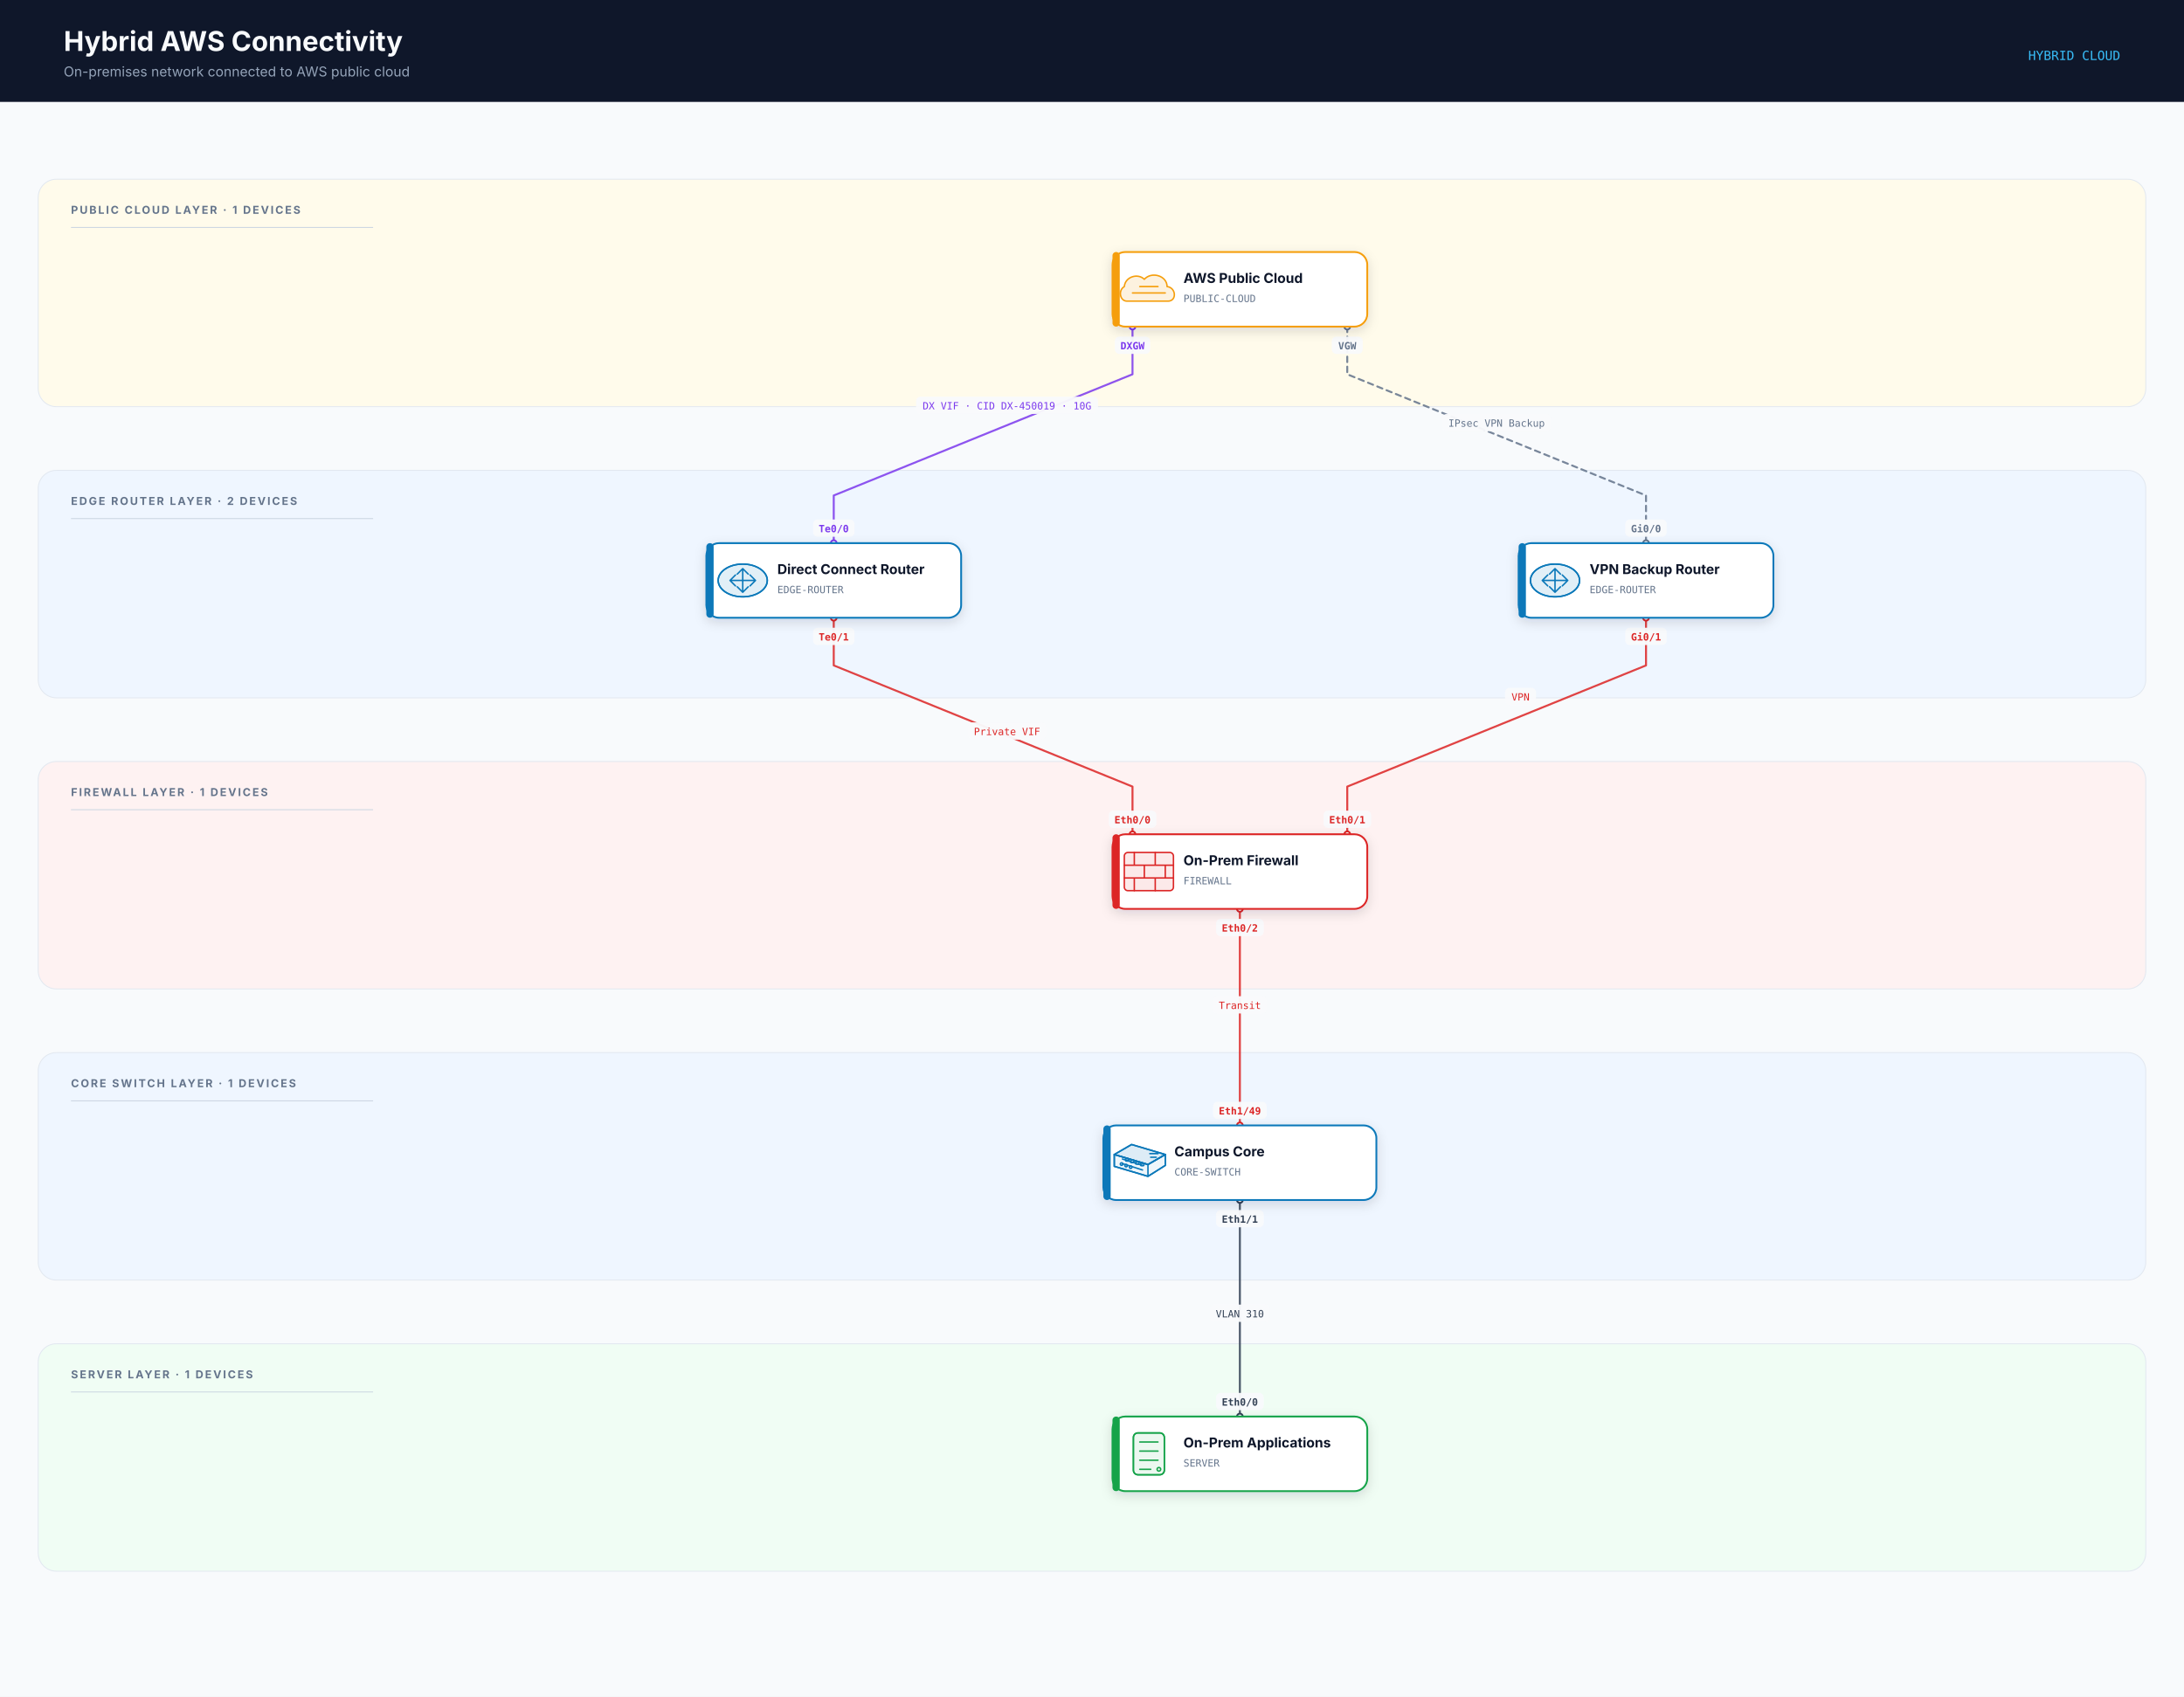
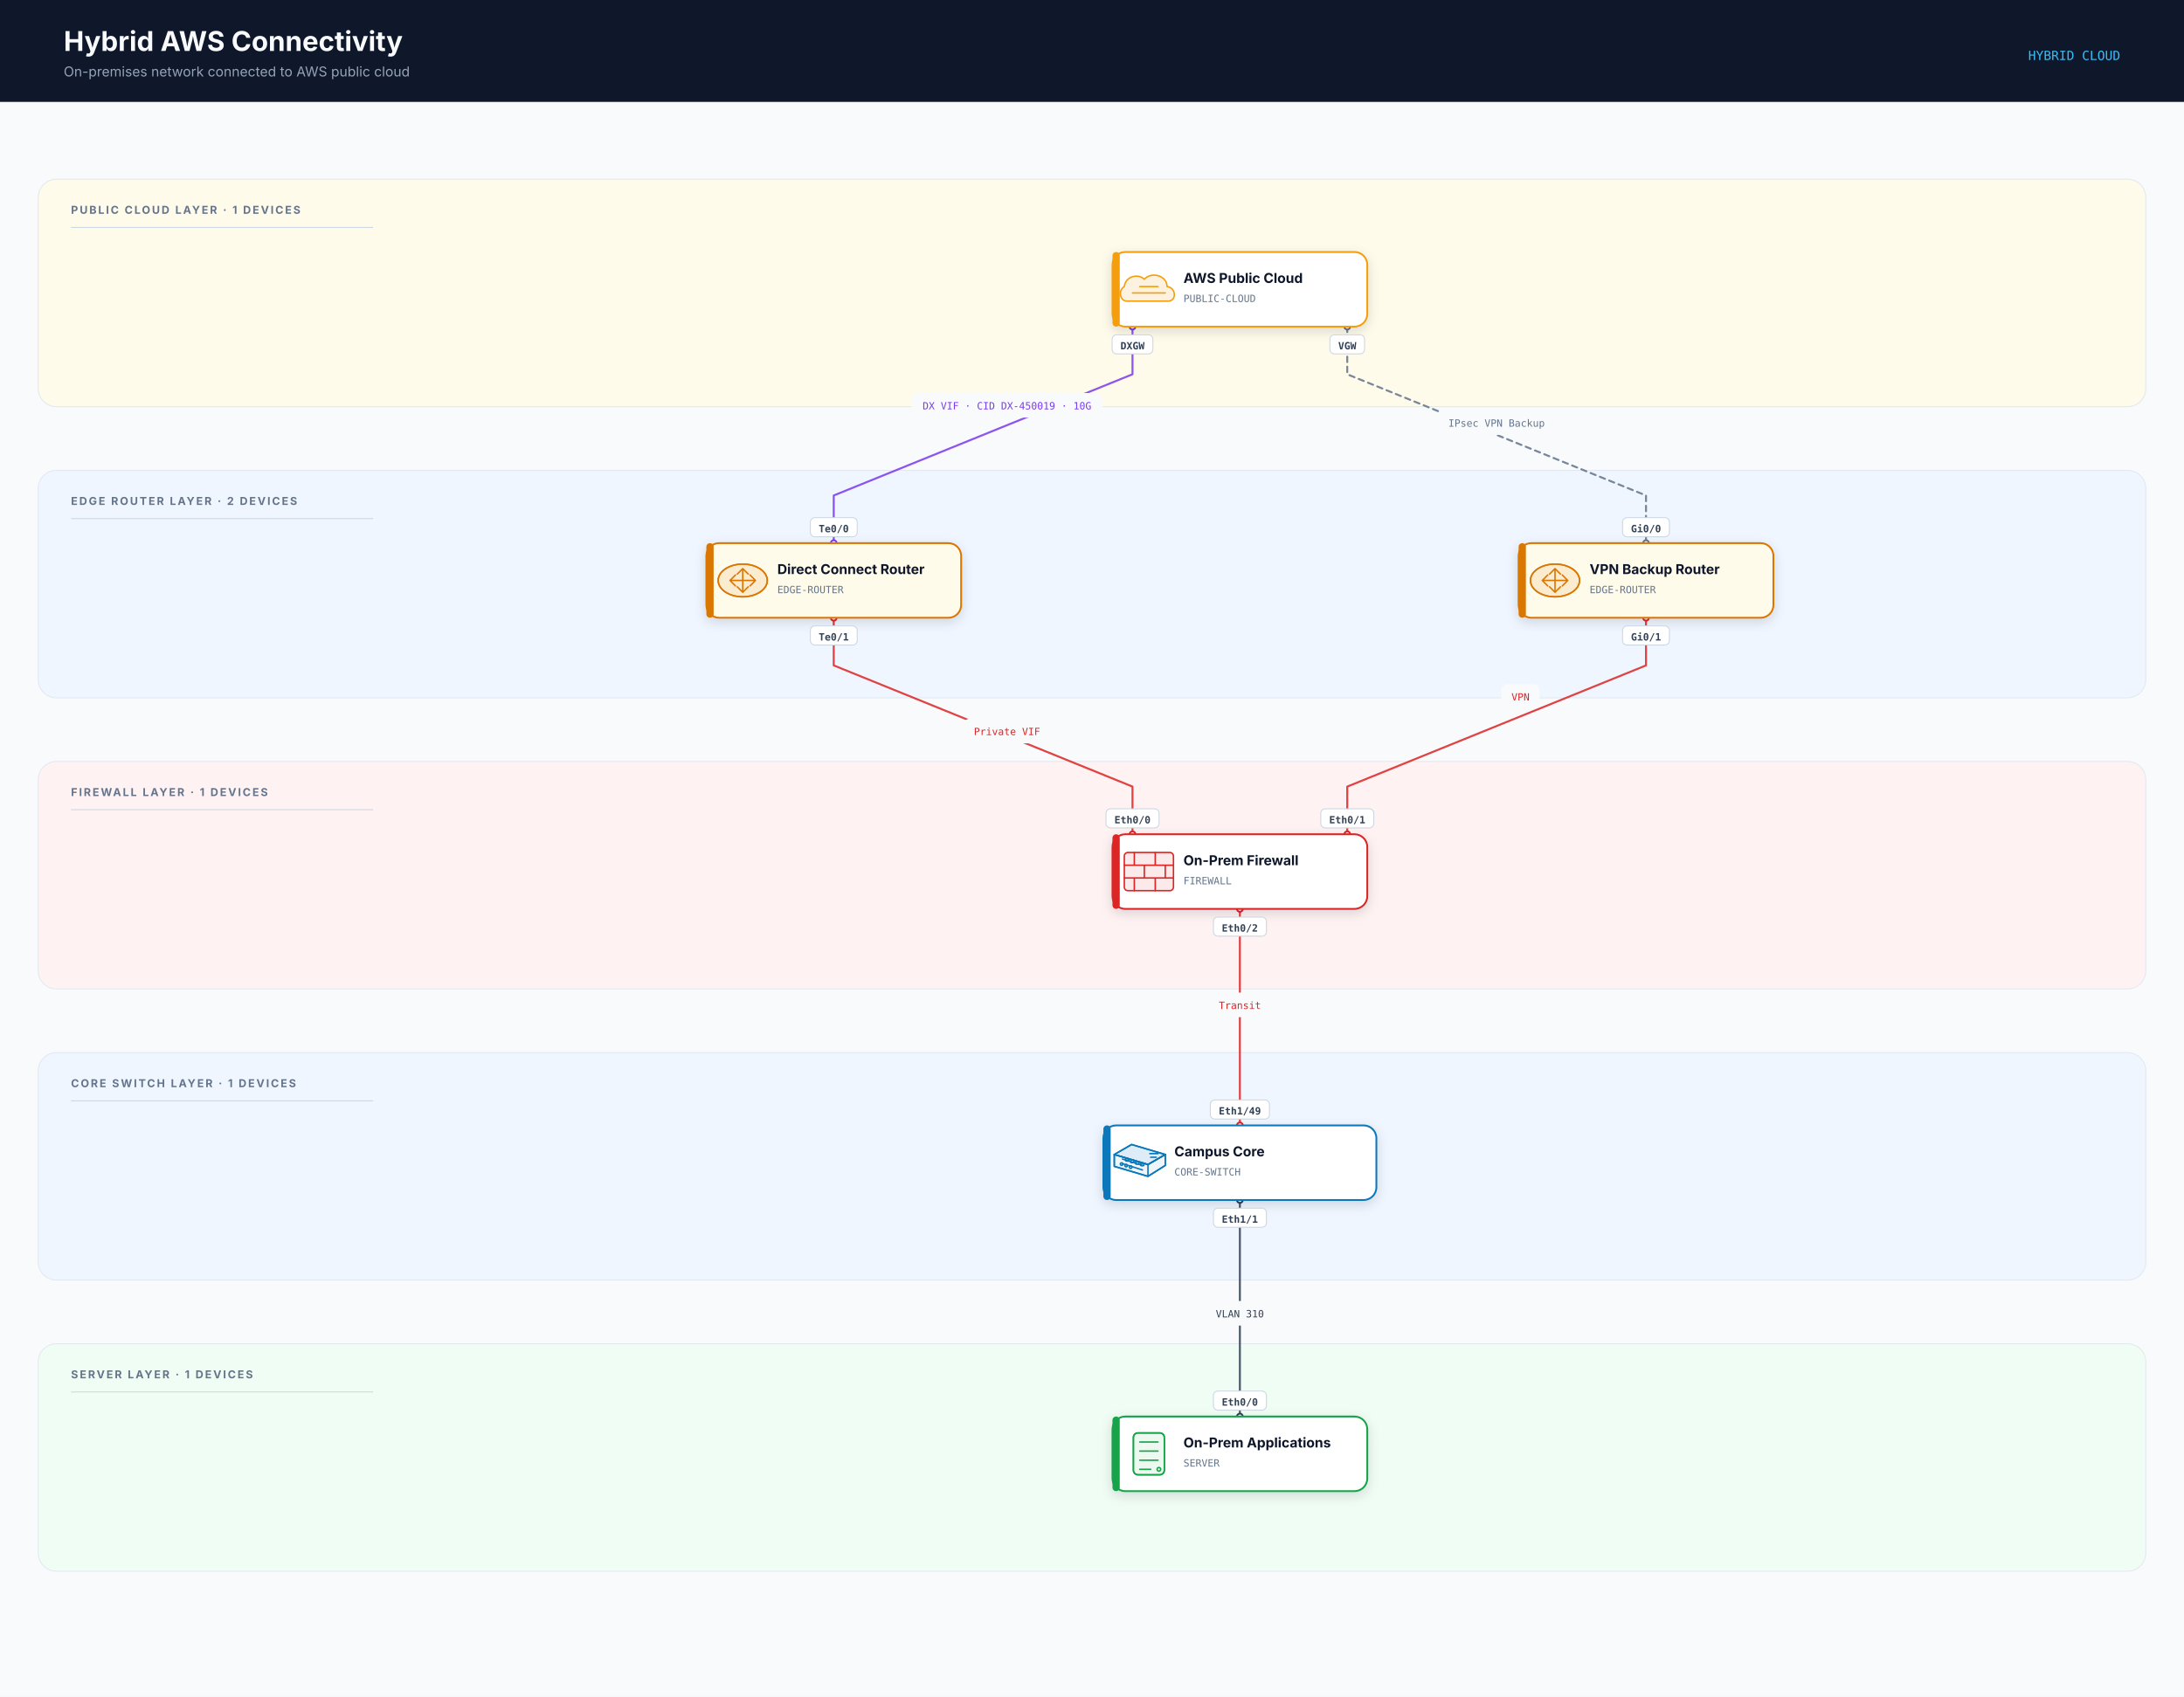
- <svg xmlns="http://www.w3.org/2000/svg" width="2400" height="1865" viewBox="0 0 2400 1865" role="img">
+ <svg xmlns="http://www.w3.org/2000/svg" class="theme-light" width="2400" height="1865" viewBox="0 0 2400 1865" role="img" shape-rendering="geometricPrecision">
  <defs>
    <filter id="shadow" x="-20%" y="-20%" width="140%" height="150%">
      <feDropShadow dx="0" dy="4" stdDeviation="6" flood-color="#0f172a" flood-opacity=".14" />
    </filter>
  </defs>
  <rect width="100%" height="100%" fill="#f8fafc" />
  <rect x="0" y="0" width="2400" height="112" fill="#0f172a" />
  <text x="70" y="56" fill="#f8fafc" font-family="Inter,Segoe UI,sans-serif" font-size="30" font-weight="700">Hybrid AWS Connectivity</text>
  <text x="70" y="84" fill="#94a3b8" font-family="Inter,Segoe UI,sans-serif" font-size="15">On-premises network connected to AWS public cloud</text>
  <text x="2330" y="66" text-anchor="end" fill="#38bdf8" font-family="ui-monospace,SFMono-Regular,monospace" font-size="14">HYBRID CLOUD</text>
  <rect x="42" y="197.0" width="2316.0" height="250.0" rx="20" fill="#fffbeb" stroke="#e2e8f0" />
  <rect x="42" y="517.0" width="2316.0" height="250.0" rx="20" fill="#eff6ff" stroke="#e2e8f0" />
  <rect x="42" y="837.0" width="2316.0" height="250.0" rx="20" fill="#fef2f2" stroke="#e2e8f0" />
  <rect x="42" y="1157.0" width="2316.0" height="250.0" rx="20" fill="#eff6ff" stroke="#e2e8f0" />
  <rect x="42" y="1477.0" width="2316.0" height="250.0" rx="20" fill="#f0fdf4" stroke="#e2e8f0" />
  <g id="row-headings">
    <g class="row-heading row-heading-public-cloud">
      <path d="M78 250.0 H410" stroke="#cbd5e1" stroke-width="1" />
      <text x="78" y="235.0" fill="#64748b" font-family="Inter,Segoe UI,sans-serif" font-size="12" font-weight="700" letter-spacing="1.8">PUBLIC CLOUD LAYER · 1 DEVICES</text>
    </g>
    <g class="row-heading row-heading-edge-router">
      <path d="M78 570.0 H410" stroke="#cbd5e1" stroke-width="1" />
      <text x="78" y="555.0" fill="#64748b" font-family="Inter,Segoe UI,sans-serif" font-size="12" font-weight="700" letter-spacing="1.8">EDGE ROUTER LAYER · 2 DEVICES</text>
    </g>
    <g class="row-heading row-heading-firewall">
      <path d="M78 890.0 H410" stroke="#cbd5e1" stroke-width="1" />
      <text x="78" y="875.0" fill="#64748b" font-family="Inter,Segoe UI,sans-serif" font-size="12" font-weight="700" letter-spacing="1.8">FIREWALL LAYER · 1 DEVICES</text>
    </g>
    <g class="row-heading row-heading-core-switch">
      <path d="M78 1210.0 H410" stroke="#cbd5e1" stroke-width="1" />
      <text x="78" y="1195.0" fill="#64748b" font-family="Inter,Segoe UI,sans-serif" font-size="12" font-weight="700" letter-spacing="1.8">CORE SWITCH LAYER · 1 DEVICES</text>
    </g>
    <g class="row-heading row-heading-server">
      <path d="M78 1530.0 H410" stroke="#cbd5e1" stroke-width="1" />
      <text x="78" y="1515.0" fill="#64748b" font-family="Inter,Segoe UI,sans-serif" font-size="12" font-weight="700" letter-spacing="1.8">SERVER LAYER · 1 DEVICES</text>
    </g>
  </g>
  <g id="links">
-     <path id="link-1" d="M 1244.5 359.0 V 411.4 L 916.2 544.6 V 597.0" fill="none" stroke="#7c3aed" stroke-width="2.2" stroke-linecap="round" stroke-linejoin="round" opacity=".86" />
-     <circle cx="1244.5" cy="359.0" r="3.2" fill="#ffffff" stroke="#7c3aed" stroke-width="2" />
-     <circle cx="916.2" cy="597.0" r="3.2" fill="#ffffff" stroke="#7c3aed" stroke-width="2" />
-     <rect x="1225.1" y="370.0" width="38.8" height="19" rx="5" fill="#f8fafc" fill-opacity=".96" />
-     <text x="1244.5" y="384.0" text-anchor="middle" fill="#7c3aed" font-family="ui-monospace,SFMono-Regular,monospace" font-size="11" font-weight="650">DXGW</text>
-     <rect x="893.5" y="571.0" width="45.5" height="19" rx="5" fill="#f8fafc" fill-opacity=".96" />
-     <text x="916.2" y="585.0" text-anchor="middle" fill="#7c3aed" font-family="ui-monospace,SFMono-Regular,monospace" font-size="11" font-weight="650">Te0/0</text>
-     <rect x="1006.7" y="436.0" width="199.9" height="19" rx="5" fill="#f8fafc" fill-opacity=".96" />
-     <text x="1106.6" y="450.0" text-anchor="middle" fill="#7c3aed" font-family="ui-monospace,SFMono-Regular,monospace" font-size="11" font-weight="500">DX VIF · CID DX-450019 · 10G</text>
-     <path id="link-2" d="M 1480.5 359.0 V 411.4 L 1808.8 544.6 V 597.0" fill="none" stroke="#64748b" stroke-width="2.2" stroke-linecap="round" stroke-linejoin="round" stroke-dasharray="6 5" opacity=".86" />
-     <circle cx="1480.5" cy="359.0" r="3.2" fill="#ffffff" stroke="#64748b" stroke-width="2" />
-     <circle cx="1808.8" cy="597.0" r="3.2" fill="#ffffff" stroke="#64748b" stroke-width="2" />
-     <rect x="1463.5" y="370.0" width="34.0" height="19" rx="5" fill="#f8fafc" fill-opacity=".96" />
-     <text x="1480.5" y="384.0" text-anchor="middle" fill="#64748b" font-family="ui-monospace,SFMono-Regular,monospace" font-size="11" font-weight="650">VGW</text>
-     <rect x="1786.0" y="571.0" width="45.5" height="19" rx="5" fill="#f8fafc" fill-opacity=".96" />
-     <text x="1808.8" y="585.0" text-anchor="middle" fill="#64748b" font-family="ui-monospace,SFMono-Regular,monospace" font-size="11" font-weight="650">Gi0/0</text>
-     <rect x="1584.9" y="455.0" width="119.4" height="19" rx="5" fill="#f8fafc" fill-opacity=".96" />
-     <text x="1644.6" y="469.0" text-anchor="middle" fill="#64748b" font-family="ui-monospace,SFMono-Regular,monospace" font-size="11" font-weight="500">IPsec VPN Backup</text>
-     <path id="link-3" d="M 916.2 679.0 V 731.4 L 1244.5 864.6 V 917.0" fill="none" stroke="#dc2626" stroke-width="2.2" stroke-linecap="round" stroke-linejoin="round" opacity=".86" />
-     <circle cx="916.2" cy="679.0" r="3.2" fill="#ffffff" stroke="#dc2626" stroke-width="2" />
-     <circle cx="1244.5" cy="917.0" r="3.2" fill="#ffffff" stroke="#dc2626" stroke-width="2" />
-     <rect x="893.5" y="690.0" width="45.5" height="19" rx="5" fill="#f8fafc" fill-opacity=".96" />
-     <text x="916.2" y="704.0" text-anchor="middle" fill="#dc2626" font-family="ui-monospace,SFMono-Regular,monospace" font-size="11" font-weight="650">Te0/1</text>
-     <rect x="1218.4" y="891.0" width="52.3" height="19" rx="5" fill="#f8fafc" fill-opacity=".96" />
-     <text x="1244.5" y="905.0" text-anchor="middle" fill="#dc2626" font-family="ui-monospace,SFMono-Regular,monospace" font-size="11" font-weight="650">Eth0/0</text>
-     <rect x="1063.7" y="794.0" width="85.8" height="19" rx="5" fill="#f8fafc" fill-opacity=".96" />
-     <text x="1106.6" y="808.0" text-anchor="middle" fill="#dc2626" font-family="ui-monospace,SFMono-Regular,monospace" font-size="11" font-weight="500">Private VIF</text>
-     <path id="link-4" d="M 1808.8 679.0 V 731.4 L 1480.5 864.6 V 917.0" fill="none" stroke="#dc2626" stroke-width="2.2" stroke-linecap="round" stroke-linejoin="round" opacity=".86" />
-     <circle cx="1808.8" cy="679.0" r="3.2" fill="#ffffff" stroke="#dc2626" stroke-width="2" />
-     <circle cx="1480.5" cy="917.0" r="3.2" fill="#ffffff" stroke="#dc2626" stroke-width="2" />
-     <rect x="1786.0" y="690.0" width="45.5" height="19" rx="5" fill="#f8fafc" fill-opacity=".96" />
-     <text x="1808.8" y="704.0" text-anchor="middle" fill="#dc2626" font-family="ui-monospace,SFMono-Regular,monospace" font-size="11" font-weight="650">Gi0/1</text>
-     <rect x="1454.4" y="891.0" width="52.3" height="19" rx="5" fill="#f8fafc" fill-opacity=".96" />
-     <text x="1480.5" y="905.0" text-anchor="middle" fill="#dc2626" font-family="ui-monospace,SFMono-Regular,monospace" font-size="11" font-weight="650">Eth0/1</text>
-     <rect x="1653.9" y="756.0" width="34.0" height="19" rx="5" fill="#f8fafc" fill-opacity=".96" />
-     <text x="1670.9" y="770.0" text-anchor="middle" fill="#dc2626" font-family="ui-monospace,SFMono-Regular,monospace" font-size="11" font-weight="500">VPN</text>
-     <path id="link-5" d="M 1362.5 999.0 V 1051.4 L 1362.5 1184.6 V 1237.0" fill="none" stroke="#dc2626" stroke-width="2.2" stroke-linecap="round" stroke-linejoin="round" opacity=".86" />
-     <circle cx="1362.5" cy="999.0" r="3.2" fill="#ffffff" stroke="#dc2626" stroke-width="2" />
-     <circle cx="1362.5" cy="1237.0" r="3.2" fill="#ffffff" stroke="#dc2626" stroke-width="2" />
-     <rect x="1336.4" y="1010.0" width="52.3" height="19" rx="5" fill="#f8fafc" fill-opacity=".96" />
-     <text x="1362.5" y="1024.0" text-anchor="middle" fill="#dc2626" font-family="ui-monospace,SFMono-Regular,monospace" font-size="11" font-weight="650">Eth0/2</text>
-     <rect x="1333.0" y="1211.0" width="59.0" height="19" rx="5" fill="#f8fafc" fill-opacity=".96" />
-     <text x="1362.5" y="1225.0" text-anchor="middle" fill="#dc2626" font-family="ui-monospace,SFMono-Regular,monospace" font-size="11" font-weight="650">Eth1/49</text>
-     <rect x="1333.0" y="1095.0" width="59.0" height="19" rx="5" fill="#f8fafc" fill-opacity=".96" />
-     <text x="1362.5" y="1109.0" text-anchor="middle" fill="#dc2626" font-family="ui-monospace,SFMono-Regular,monospace" font-size="11" font-weight="500">Transit</text>
-     <path id="link-6" d="M 1362.5 1319.0 V 1371.4 L 1362.5 1504.6 V 1557.0" fill="none" stroke="#334155" stroke-width="2.2" stroke-linecap="round" stroke-linejoin="round" opacity=".86" />
-     <circle cx="1362.5" cy="1319.0" r="3.2" fill="#ffffff" stroke="#334155" stroke-width="2" />
-     <circle cx="1362.5" cy="1557.0" r="3.2" fill="#ffffff" stroke="#334155" stroke-width="2" />
-     <rect x="1336.4" y="1330.0" width="52.3" height="19" rx="5" fill="#f8fafc" fill-opacity=".96" />
-     <text x="1362.5" y="1344.0" text-anchor="middle" fill="#334155" font-family="ui-monospace,SFMono-Regular,monospace" font-size="11" font-weight="650">Eth1/1</text>
-     <rect x="1336.4" y="1531.0" width="52.3" height="19" rx="5" fill="#f8fafc" fill-opacity=".96" />
-     <text x="1362.5" y="1545.0" text-anchor="middle" fill="#334155" font-family="ui-monospace,SFMono-Regular,monospace" font-size="11" font-weight="650">Eth0/0</text>
-     <rect x="1329.7" y="1434.0" width="65.7" height="19" rx="5" fill="#f8fafc" fill-opacity=".96" />
-     <text x="1362.5" y="1448.0" text-anchor="middle" fill="#334155" font-family="ui-monospace,SFMono-Regular,monospace" font-size="11" font-weight="500">VLAN 310</text>
+     <g id="link-1" data-netdiag-kind="link">
+       <path d="M 1244.5 359.0 V 411.4 L 916.2 544.6 V 597.0" fill="none" stroke="#7c3aed" stroke-width="2.2" stroke-linecap="round" stroke-linejoin="round" opacity=".86" />
+       <circle cx="1244.5" cy="359.0" r="3.2" fill="#ffffff" stroke="#7c3aed" stroke-width="2" />
+       <circle cx="916.2" cy="597.0" r="3.2" fill="#ffffff" stroke="#7c3aed" stroke-width="2" />
+     </g>
+     <g id="link-2" data-netdiag-kind="link">
+       <path d="M 1480.5 359.0 V 411.4 L 1808.8 544.6 V 597.0" fill="none" stroke="#64748b" stroke-width="2.2" stroke-linecap="round" stroke-linejoin="round" stroke-dasharray="6 5" opacity=".86" />
+       <circle cx="1480.5" cy="359.0" r="3.2" fill="#ffffff" stroke="#64748b" stroke-width="2" />
+       <circle cx="1808.8" cy="597.0" r="3.2" fill="#ffffff" stroke="#64748b" stroke-width="2" />
+     </g>
+     <g id="link-3" data-netdiag-kind="link">
+       <path d="M 916.2 679.0 V 731.4 L 1244.5 864.6 V 917.0" fill="none" stroke="#dc2626" stroke-width="2.2" stroke-linecap="round" stroke-linejoin="round" opacity=".86" />
+       <circle cx="916.2" cy="679.0" r="3.2" fill="#ffffff" stroke="#dc2626" stroke-width="2" />
+       <circle cx="1244.5" cy="917.0" r="3.2" fill="#ffffff" stroke="#dc2626" stroke-width="2" />
+     </g>
+     <g id="link-4" data-netdiag-kind="link">
+       <path d="M 1808.8 679.0 V 731.4 L 1480.5 864.6 V 917.0" fill="none" stroke="#dc2626" stroke-width="2.2" stroke-linecap="round" stroke-linejoin="round" opacity=".86" />
+       <circle cx="1808.8" cy="679.0" r="3.2" fill="#ffffff" stroke="#dc2626" stroke-width="2" />
+       <circle cx="1480.5" cy="917.0" r="3.2" fill="#ffffff" stroke="#dc2626" stroke-width="2" />
+     </g>
+     <g id="link-5" data-netdiag-kind="link">
+       <path d="M 1362.5 999.0 V 1051.4 L 1362.5 1184.6 V 1237.0" fill="none" stroke="#dc2626" stroke-width="2.2" stroke-linecap="round" stroke-linejoin="round" opacity=".86" />
+       <circle cx="1362.5" cy="999.0" r="3.2" fill="#ffffff" stroke="#dc2626" stroke-width="2" />
+       <circle cx="1362.5" cy="1237.0" r="3.2" fill="#ffffff" stroke="#dc2626" stroke-width="2" />
+     </g>
+     <g id="link-6" data-netdiag-kind="link">
+       <path d="M 1362.5 1319.0 V 1371.4 L 1362.5 1504.6 V 1557.0" fill="none" stroke="#334155" stroke-width="2.2" stroke-linecap="round" stroke-linejoin="round" opacity=".86" />
+       <circle cx="1362.5" cy="1319.0" r="3.2" fill="#ffffff" stroke="#334155" stroke-width="2" />
+       <circle cx="1362.5" cy="1557.0" r="3.2" fill="#ffffff" stroke="#334155" stroke-width="2" />
+     </g>
  </g>
  <g id="nodes">
-     <g id="app-servers" filter="url(#shadow)">
+     <g id="app-servers" data-netdiag-kind="node" filter="url(#shadow)">
      <rect x="1222.5" y="1557.0" width="280.0" height="82.0" rx="14" fill="#ffffff" stroke="#16a34a" stroke-width="2" />
      <rect x="1222.5" y="1557.0" width="8" height="82.0" rx="4" fill="#16a34a" />
      <g class="device-icon device-icon-server" transform="translate(1262.5 1598.0)" stroke="#16a34a" fill="none" stroke-width="1.6" stroke-linecap="round" stroke-linejoin="round">
        <rect x="-17" y="-23" width="34" height="46" rx="5" fill="#16a34a" fill-opacity=".08" />
        <rect x="-17" y="-23" width="34" height="46" rx="5" />
        <path d="M-10 -13h20M-10 -3h20M-10 7h20M-10 17h12" />
        <circle cx="11" cy="17" r="2" />
      </g>
-       <text x="1300.5" y="1591.0" fill="#0f172a" font-family="Inter,Segoe UI,sans-serif" font-size="15" font-weight="700">On-Prem Applications</text>
+       <text class="node-title" x="1300.5" y="1591.0" fill="#0f172a" font-family="Inter,Segoe UI,Arial,sans-serif" font-size="15" font-weight="700">On-Prem Applications</text>
      <text x="1300.5" y="1612.0" fill="#64748b" font-family="ui-monospace,SFMono-Regular,monospace" font-size="11">SERVER</text>
    </g>
-     <g id="aws" filter="url(#shadow)">
+     <g id="aws" data-netdiag-kind="node" filter="url(#shadow)">
      <rect x="1222.5" y="277.0" width="280.0" height="82.0" rx="14" fill="#ffffff" stroke="#f59e0b" stroke-width="2" />
      <rect x="1222.5" y="277.0" width="8" height="82.0" rx="4" fill="#f59e0b" />
      <g class="device-icon device-icon-aws" transform="translate(1262.5 318.0)" stroke="#f59e0b" fill="none" stroke-width="1.6" stroke-linecap="round" stroke-linejoin="round">
        <path d="M-24 13c-8 0-10-12-3-16 1-11 15-15 22-8 8-9 25-4 25 8 10 1 11 16 1 16Z" fill="#f59e0b" fill-opacity=".13" stroke="#f59e0b" />
        <path d="M-18 4h36M-10-3h20" />
      </g>
-       <text x="1300.5" y="311.0" fill="#0f172a" font-family="Inter,Segoe UI,sans-serif" font-size="15" font-weight="700">AWS Public Cloud</text>
+       <text class="node-title" x="1300.5" y="311.0" fill="#0f172a" font-family="Inter,Segoe UI,Arial,sans-serif" font-size="15" font-weight="700">AWS Public Cloud</text>
      <text x="1300.5" y="332.0" fill="#64748b" font-family="ui-monospace,SFMono-Regular,monospace" font-size="11">PUBLIC-CLOUD</text>
    </g>
-     <g id="campus-core" filter="url(#shadow)">
+     <g id="campus-core" data-netdiag-kind="node" filter="url(#shadow)">
      <rect x="1212.5" y="1237.0" width="300.0" height="82.0" rx="14" fill="#ffffff" stroke="#0878b9" stroke-width="2" />
      <rect x="1212.5" y="1237.0" width="8" height="82.0" rx="4" fill="#0878b9" />
      <g class="device-icon device-icon-core-switch" transform="translate(1252.5 1278.0)" stroke="#0878b9" fill="none" stroke-width="1.6" stroke-linecap="round" stroke-linejoin="round">
        <path d="M-28 -9 -9 -20 28 -9 9 2Z" fill="#0878b9" fill-opacity=".14" />
        <path d="M-28 -9 9 2 28 -9v12L9 15-28 4Z" fill="#0878b9" fill-opacity=".07" />
        <path d="M-28 -9 -9 -20 28 -9 9 2Z" />
        <path d="M-28 -9v13L9 15 28 3v-12M9 2v13" />
        <path d="M-19 -4 3 3M-19 1 3 8" />
        <rect x="-15.5" y="-4.5" width="3.5" height="2.7" rx=".5" />
        <rect x="-10" y="-2.8" width="3.5" height="2.7" rx=".5" />
        <rect x="-4.5" y="-1.1" width="3.5" height="2.7" rx=".5" />
        <rect x="1" y=".6" width="3.5" height="2.7" rx=".5" />
        <circle cx="-20" cy="1.5" r="1.4" />
        <circle cx="-15" cy="3.2" r="1.4" />
        <circle cx="-10" cy="4.9" r="1.4" />
        <path d="M11 -10h9M12 -6h6" />
      </g>
-       <text x="1290.5" y="1271.0" fill="#0f172a" font-family="Inter,Segoe UI,sans-serif" font-size="15" font-weight="700">Campus Core</text>
+       <text class="node-title" x="1290.5" y="1271.0" fill="#0f172a" font-family="Inter,Segoe UI,Arial,sans-serif" font-size="15" font-weight="700">Campus Core</text>
      <text x="1290.5" y="1292.0" fill="#64748b" font-family="ui-monospace,SFMono-Regular,monospace" font-size="11">CORE-SWITCH</text>
    </g>
-     <g id="direct-connect" filter="url(#shadow)">
-       <rect x="776.2" y="597.0" width="280.0" height="82.0" rx="14" fill="#ffffff" stroke="#0878b9" stroke-width="2" />
-       <rect x="776.2" y="597.0" width="8" height="82.0" rx="4" fill="#0878b9" />
-       <g class="device-icon device-icon-router" transform="translate(816.2 638.0)" stroke="#0878b9" fill="none" stroke-width="1.6" stroke-linecap="round" stroke-linejoin="round">
-         <ellipse cx="0" cy="0" rx="27" ry="18" fill="#0878b9" fill-opacity=".12" />
+     <g id="direct-connect" data-netdiag-kind="node" filter="url(#shadow)">
+       <rect x="776.2" y="597.0" width="280.0" height="82.0" rx="14" fill="#fffbeb" stroke="#d97706" stroke-width="2" />
+       <rect x="776.2" y="597.0" width="8" height="82.0" rx="4" fill="#d97706" />
+       <g class="device-icon device-icon-router" transform="translate(816.2 638.0)" stroke="#d97706" fill="none" stroke-width="1.6" stroke-linecap="round" stroke-linejoin="round">
+         <ellipse cx="0" cy="0" rx="27" ry="18" fill="#d97706" fill-opacity=".12" />
        <ellipse cx="0" cy="0" rx="27" ry="18" />
        <path d="M-14 0h28M8-6l6 6-6 6M14 0H-14M-8-6l-6 6 6 6" />
        <path d="M0-13v26M-6-7l6-6 6 6M-6 7l6 6 6-6" />
      </g>
-       <text x="854.2" y="631.0" fill="#0f172a" font-family="Inter,Segoe UI,sans-serif" font-size="15" font-weight="700">Direct Connect Router</text>
+       <text class="node-title" x="854.2" y="631.0" fill="#0f172a" font-family="Inter,Segoe UI,Arial,sans-serif" font-size="15" font-weight="700">Direct Connect Router</text>
      <text x="854.2" y="652.0" fill="#64748b" font-family="ui-monospace,SFMono-Regular,monospace" font-size="11">EDGE-ROUTER</text>
    </g>
-     <g id="onprem-firewall" filter="url(#shadow)">
+     <g id="onprem-firewall" data-netdiag-kind="node" filter="url(#shadow)">
      <rect x="1222.5" y="917.0" width="280.0" height="82.0" rx="14" fill="#ffffff" stroke="#dc2626" stroke-width="2" />
      <rect x="1222.5" y="917.0" width="8" height="82.0" rx="4" fill="#dc2626" />
      <g class="device-icon device-icon-firewall" transform="translate(1262.5 958.0)" stroke="#dc2626" fill="none" stroke-width="1.6" stroke-linecap="round" stroke-linejoin="round">
        <g stroke="#dc2626">
          <rect x="-27" y="-21" width="54" height="42" rx="4" fill="#dc2626" fill-opacity=".10" />
          <path d="M-27-7h54M-27 7h54M-16-21v14M7-21v14M-5-7V7M18-7V7M-16 7v14M7 7v14" />
        </g>
      </g>
-       <text x="1300.5" y="951.0" fill="#0f172a" font-family="Inter,Segoe UI,sans-serif" font-size="15" font-weight="700">On-Prem Firewall</text>
+       <text class="node-title" x="1300.5" y="951.0" fill="#0f172a" font-family="Inter,Segoe UI,Arial,sans-serif" font-size="15" font-weight="700">On-Prem Firewall</text>
      <text x="1300.5" y="972.0" fill="#64748b" font-family="ui-monospace,SFMono-Regular,monospace" font-size="11">FIREWALL</text>
    </g>
-     <g id="vpn-router" filter="url(#shadow)">
-       <rect x="1668.8" y="597.0" width="280.0" height="82.0" rx="14" fill="#ffffff" stroke="#0878b9" stroke-width="2" />
-       <rect x="1668.8" y="597.0" width="8" height="82.0" rx="4" fill="#0878b9" />
-       <g class="device-icon device-icon-router" transform="translate(1708.8 638.0)" stroke="#0878b9" fill="none" stroke-width="1.6" stroke-linecap="round" stroke-linejoin="round">
-         <ellipse cx="0" cy="0" rx="27" ry="18" fill="#0878b9" fill-opacity=".12" />
+     <g id="vpn-router" data-netdiag-kind="node" filter="url(#shadow)">
+       <rect x="1668.8" y="597.0" width="280.0" height="82.0" rx="14" fill="#fffbeb" stroke="#d97706" stroke-width="2" />
+       <rect x="1668.8" y="597.0" width="8" height="82.0" rx="4" fill="#d97706" />
+       <g class="device-icon device-icon-router" transform="translate(1708.8 638.0)" stroke="#d97706" fill="none" stroke-width="1.6" stroke-linecap="round" stroke-linejoin="round">
+         <ellipse cx="0" cy="0" rx="27" ry="18" fill="#d97706" fill-opacity=".12" />
        <ellipse cx="0" cy="0" rx="27" ry="18" />
        <path d="M-14 0h28M8-6l6 6-6 6M14 0H-14M-8-6l-6 6 6 6" />
        <path d="M0-13v26M-6-7l6-6 6 6M-6 7l6 6 6-6" />
      </g>
-       <text x="1746.8" y="631.0" fill="#0f172a" font-family="Inter,Segoe UI,sans-serif" font-size="15" font-weight="700">VPN Backup Router</text>
+       <text class="node-title" x="1746.8" y="631.0" fill="#0f172a" font-family="Inter,Segoe UI,Arial,sans-serif" font-size="15" font-weight="700">VPN Backup Router</text>
      <text x="1746.8" y="652.0" fill="#64748b" font-family="ui-monospace,SFMono-Regular,monospace" font-size="11">EDGE-ROUTER</text>
    </g>
  </g>
+   <g id="link-annotations" pointer-events="none">
+     <g id="link-annotation-1" class="link-annotation">
+       <rect class="interface-label-badge" x="1222.1" y="368.0" width="44.8" height="21.0" rx="5.0" fill="#ffffff" stroke="#cbd5e1" stroke-width="1" />
+       <text class="interface-label-text" x="1244.5" y="384.0" text-anchor="middle" fill="#334155" font-family="ui-monospace,SFMono-Regular,monospace" font-size="11" font-weight="650">DXGW</text>
+       <rect class="interface-label-badge" x="890.5" y="569.0" width="51.5" height="21.0" rx="5.0" fill="#ffffff" stroke="#cbd5e1" stroke-width="1" />
+       <text class="interface-label-text" x="916.2" y="585.0" text-anchor="middle" fill="#334155" font-family="ui-monospace,SFMono-Regular,monospace" font-size="11" font-weight="650">Te0/0</text>
+       <rect class="label-mask" x="1003.7" y="434.0" width="205.9" height="23" rx="5" fill="#f8fafc" stroke="#f8fafc" stroke-width="4" />
+       <text x="1106.6" y="450.0" text-anchor="middle" fill="#7c3aed" font-family="ui-monospace,SFMono-Regular,monospace" font-size="11" font-weight="500">DX VIF · CID DX-450019 · 10G</text>
+     </g>
+     <g id="link-annotation-2" class="link-annotation">
+       <rect class="interface-label-badge" x="1461.4" y="368.0" width="38.1" height="21.0" rx="5.0" fill="#ffffff" stroke="#cbd5e1" stroke-width="1" />
+       <text class="interface-label-text" x="1480.5" y="384.0" text-anchor="middle" fill="#334155" font-family="ui-monospace,SFMono-Regular,monospace" font-size="11" font-weight="650">VGW</text>
+       <rect class="interface-label-badge" x="1783.0" y="569.0" width="51.5" height="21.0" rx="5.0" fill="#ffffff" stroke="#cbd5e1" stroke-width="1" />
+       <text class="interface-label-text" x="1808.8" y="585.0" text-anchor="middle" fill="#334155" font-family="ui-monospace,SFMono-Regular,monospace" font-size="11" font-weight="650">Gi0/0</text>
+       <rect class="label-mask" x="1581.9" y="453.0" width="125.4" height="23" rx="5" fill="#f8fafc" stroke="#f8fafc" stroke-width="4" />
+       <text x="1644.6" y="469.0" text-anchor="middle" fill="#64748b" font-family="ui-monospace,SFMono-Regular,monospace" font-size="11" font-weight="500">IPsec VPN Backup</text>
+     </g>
+     <g id="link-annotation-3" class="link-annotation">
+       <rect class="interface-label-badge" x="890.5" y="688.0" width="51.5" height="21.0" rx="5.0" fill="#ffffff" stroke="#cbd5e1" stroke-width="1" />
+       <text class="interface-label-text" x="916.2" y="704.0" text-anchor="middle" fill="#334155" font-family="ui-monospace,SFMono-Regular,monospace" font-size="11" font-weight="650">Te0/1</text>
+       <rect class="interface-label-badge" x="1215.4" y="889.0" width="58.3" height="21.0" rx="5.0" fill="#ffffff" stroke="#cbd5e1" stroke-width="1" />
+       <text class="interface-label-text" x="1244.5" y="905.0" text-anchor="middle" fill="#334155" font-family="ui-monospace,SFMono-Regular,monospace" font-size="11" font-weight="650">Eth0/0</text>
+       <rect class="label-mask" x="1060.7" y="792.0" width="91.8" height="23" rx="5" fill="#f8fafc" stroke="#f8fafc" stroke-width="4" />
+       <text x="1106.6" y="808.0" text-anchor="middle" fill="#dc2626" font-family="ui-monospace,SFMono-Regular,monospace" font-size="11" font-weight="500">Private VIF</text>
+     </g>
+     <g id="link-annotation-4" class="link-annotation">
+       <rect class="interface-label-badge" x="1783.0" y="688.0" width="51.5" height="21.0" rx="5.0" fill="#ffffff" stroke="#cbd5e1" stroke-width="1" />
+       <text class="interface-label-text" x="1808.8" y="704.0" text-anchor="middle" fill="#334155" font-family="ui-monospace,SFMono-Regular,monospace" font-size="11" font-weight="650">Gi0/1</text>
+       <rect class="interface-label-badge" x="1451.4" y="889.0" width="58.3" height="21.0" rx="5.0" fill="#ffffff" stroke="#cbd5e1" stroke-width="1" />
+       <text class="interface-label-text" x="1480.5" y="905.0" text-anchor="middle" fill="#334155" font-family="ui-monospace,SFMono-Regular,monospace" font-size="11" font-weight="650">Eth0/1</text>
+       <rect class="label-mask" x="1651.8" y="754.0" width="38.1" height="23" rx="5" fill="#f8fafc" stroke="#f8fafc" stroke-width="4" />
+       <text x="1670.9" y="770.0" text-anchor="middle" fill="#dc2626" font-family="ui-monospace,SFMono-Regular,monospace" font-size="11" font-weight="500">VPN</text>
+     </g>
+     <g id="link-annotation-5" class="link-annotation">
+       <rect class="interface-label-badge" x="1333.4" y="1008.0" width="58.3" height="21.0" rx="5.0" fill="#ffffff" stroke="#cbd5e1" stroke-width="1" />
+       <text class="interface-label-text" x="1362.5" y="1024.0" text-anchor="middle" fill="#334155" font-family="ui-monospace,SFMono-Regular,monospace" font-size="11" font-weight="650">Eth0/2</text>
+       <rect class="interface-label-badge" x="1330.0" y="1209.0" width="65.0" height="21.0" rx="5.0" fill="#ffffff" stroke="#cbd5e1" stroke-width="1" />
+       <text class="interface-label-text" x="1362.5" y="1225.0" text-anchor="middle" fill="#334155" font-family="ui-monospace,SFMono-Regular,monospace" font-size="11" font-weight="650">Eth1/49</text>
+       <rect class="label-mask" x="1330.0" y="1093.0" width="65.0" height="23" rx="5" fill="#f8fafc" stroke="#f8fafc" stroke-width="4" />
+       <text x="1362.5" y="1109.0" text-anchor="middle" fill="#dc2626" font-family="ui-monospace,SFMono-Regular,monospace" font-size="11" font-weight="500">Transit</text>
+     </g>
+     <g id="link-annotation-6" class="link-annotation">
+       <rect class="interface-label-badge" x="1333.4" y="1328.0" width="58.3" height="21.0" rx="5.0" fill="#ffffff" stroke="#cbd5e1" stroke-width="1" />
+       <text class="interface-label-text" x="1362.5" y="1344.0" text-anchor="middle" fill="#334155" font-family="ui-monospace,SFMono-Regular,monospace" font-size="11" font-weight="650">Eth1/1</text>
+       <rect class="interface-label-badge" x="1333.4" y="1529.0" width="58.3" height="21.0" rx="5.0" fill="#ffffff" stroke="#cbd5e1" stroke-width="1" />
+       <text class="interface-label-text" x="1362.5" y="1545.0" text-anchor="middle" fill="#334155" font-family="ui-monospace,SFMono-Regular,monospace" font-size="11" font-weight="650">Eth0/0</text>
+       <rect class="label-mask" x="1326.7" y="1432.0" width="71.7" height="23" rx="5" fill="#f8fafc" stroke="#f8fafc" stroke-width="4" />
+       <text x="1362.5" y="1448.0" text-anchor="middle" fill="#334155" font-family="ui-monospace,SFMono-Regular,monospace" font-size="11" font-weight="500">VLAN 310</text>
+     </g>
+   </g>
</svg>
